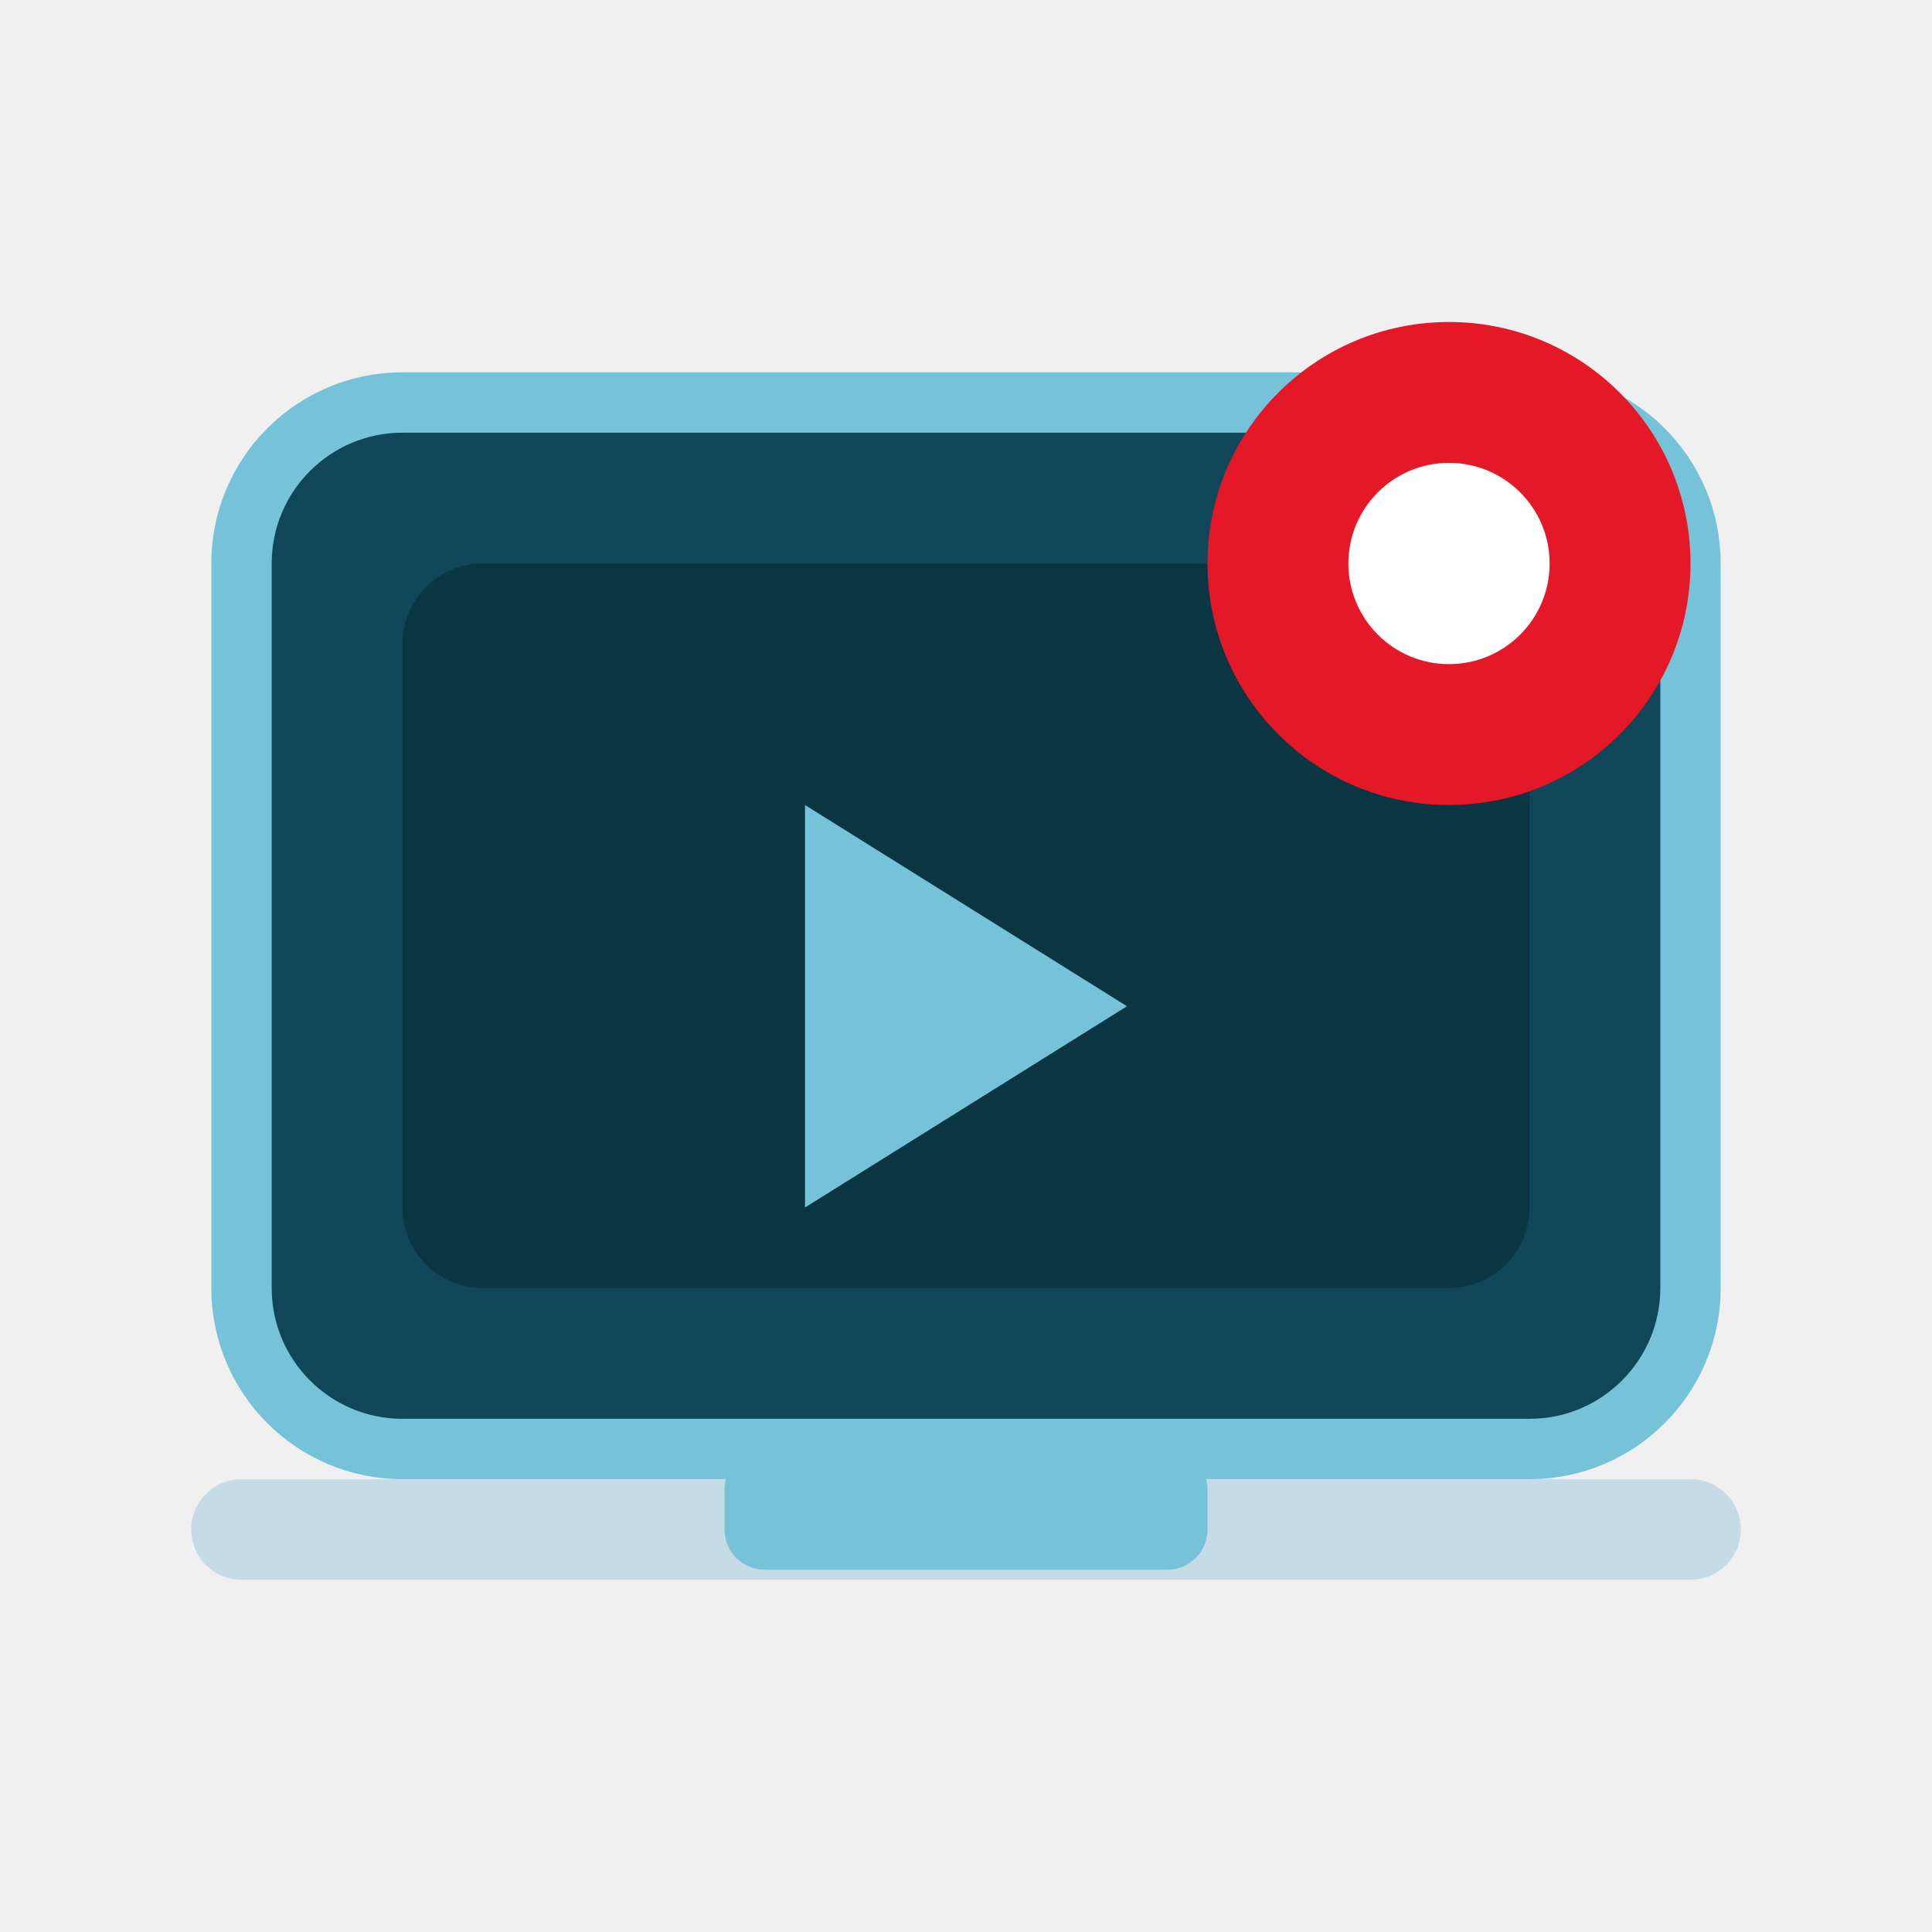
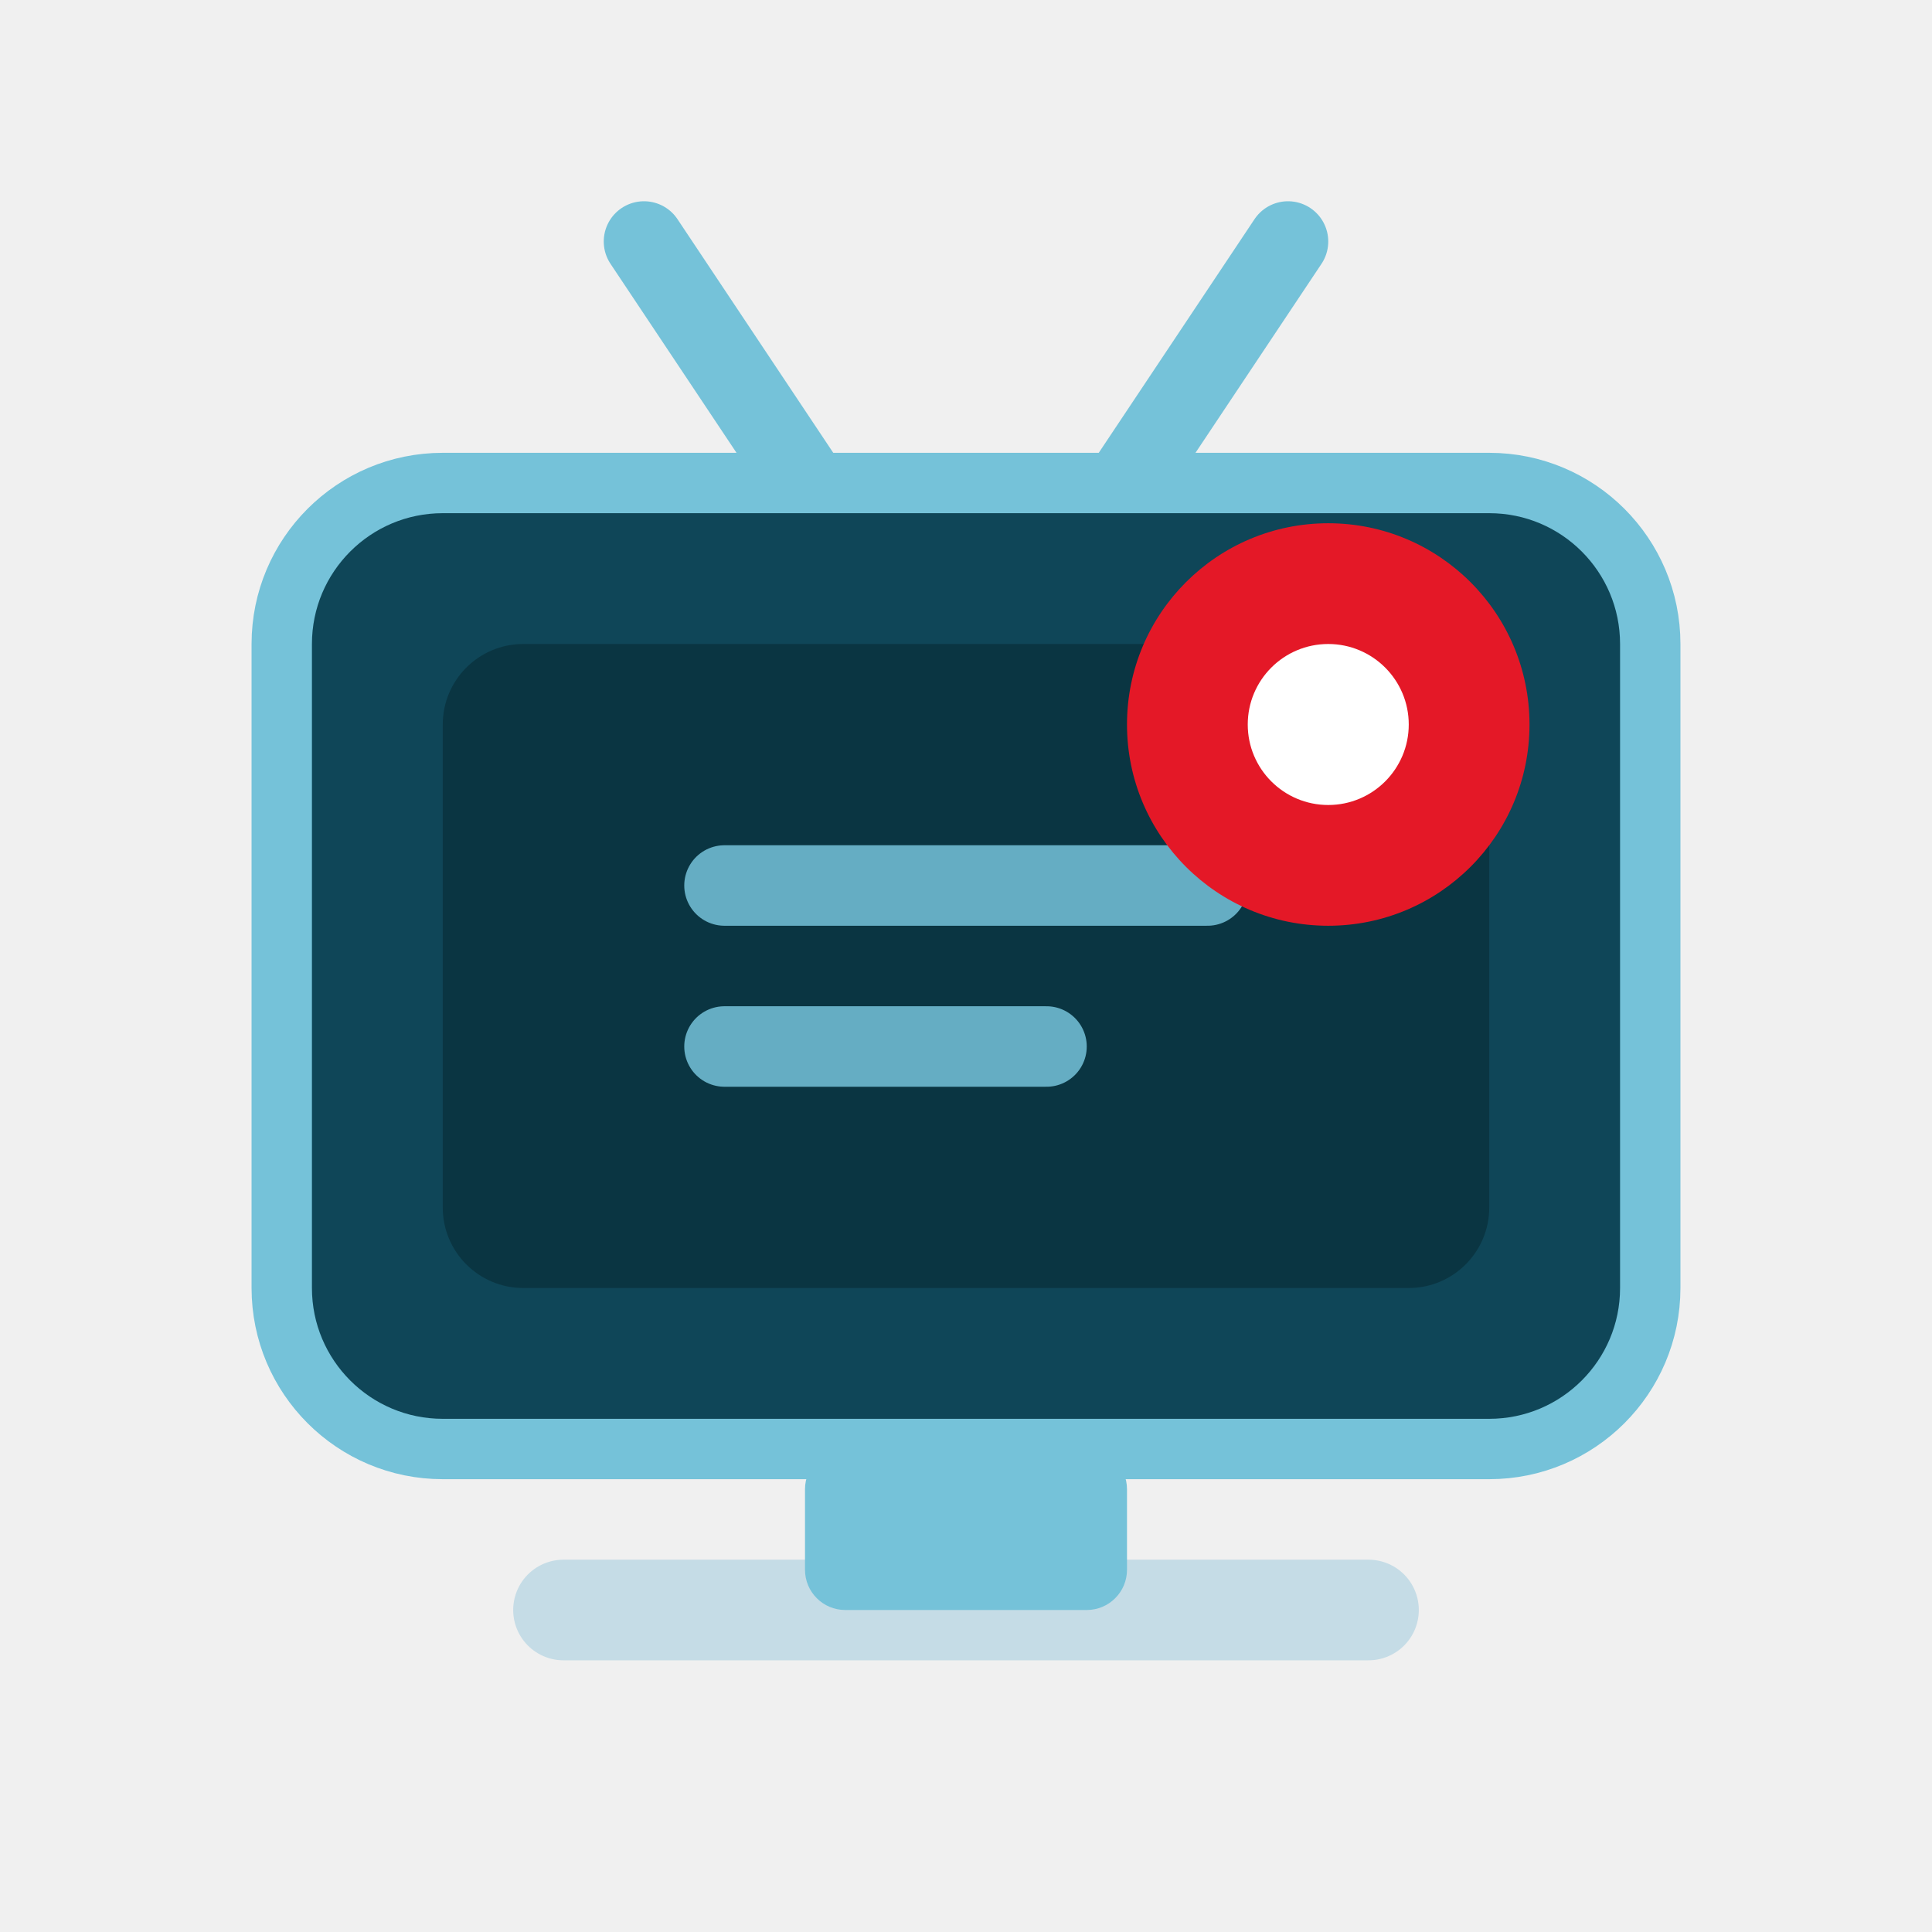
<svg xmlns="http://www.w3.org/2000/svg" viewBox="0 0 48 48" fill="none">
  <defs>
-     <linearGradient id="live-bg" x1="8" y1="8" x2="40" y2="40">
+     <linearGradient id="tv-bg" x1="8" y1="10" x2="40" y2="38">
      <stop stop-color="#0f4658" />
      <stop offset="1" stop-color="#1a5568" />
    </linearGradient>
  </defs>
-   <rect x="6" y="10" width="36" height="26" rx="4" fill="url(#live-bg)" stroke="#75c2d9" stroke-width="1.5" />
-   <rect x="10" y="14" width="28" height="18" rx="2" fill="#0a3542" />
-   <path d="M20 20l8 5-8 5V20z" fill="#75c2d9" />
-   <circle cx="36" cy="14" r="6" fill="#e41827" />
-   <circle cx="36" cy="14" r="2.5" fill="#fff" />
-   <path d="M6 38h36" stroke="#c5dce6" stroke-width="2.5" stroke-linecap="round" />
-   <rect x="18" y="36" width="12" height="3" rx="1" fill="#75c2d9" />
+   <path d="M16 6l4 6M32 6l-4 6" stroke="#75c2d9" stroke-width="2" stroke-linecap="round" />
+   <rect x="7" y="12" width="34" height="24" rx="4" fill="url(#tv-bg)" stroke="#75c2d9" stroke-width="1.5" />
+   <rect x="11" y="16" width="26" height="16" rx="2" fill="#0a3542" />
+   <path d="M18 22h12M18 26h8" stroke="#75c2d9" stroke-width="2" stroke-linecap="round" opacity="0.85" />
+   <circle cx="33" cy="18" r="5" fill="#e41827" />
+   <circle cx="33" cy="18" r="2" fill="#fff" />
+   <path d="M14 40h20" stroke="#c5dce6" stroke-width="2.5" stroke-linecap="round" />
+   <rect x="20" y="36" width="8" height="4" rx="1" fill="#75c2d9" />
</svg>
